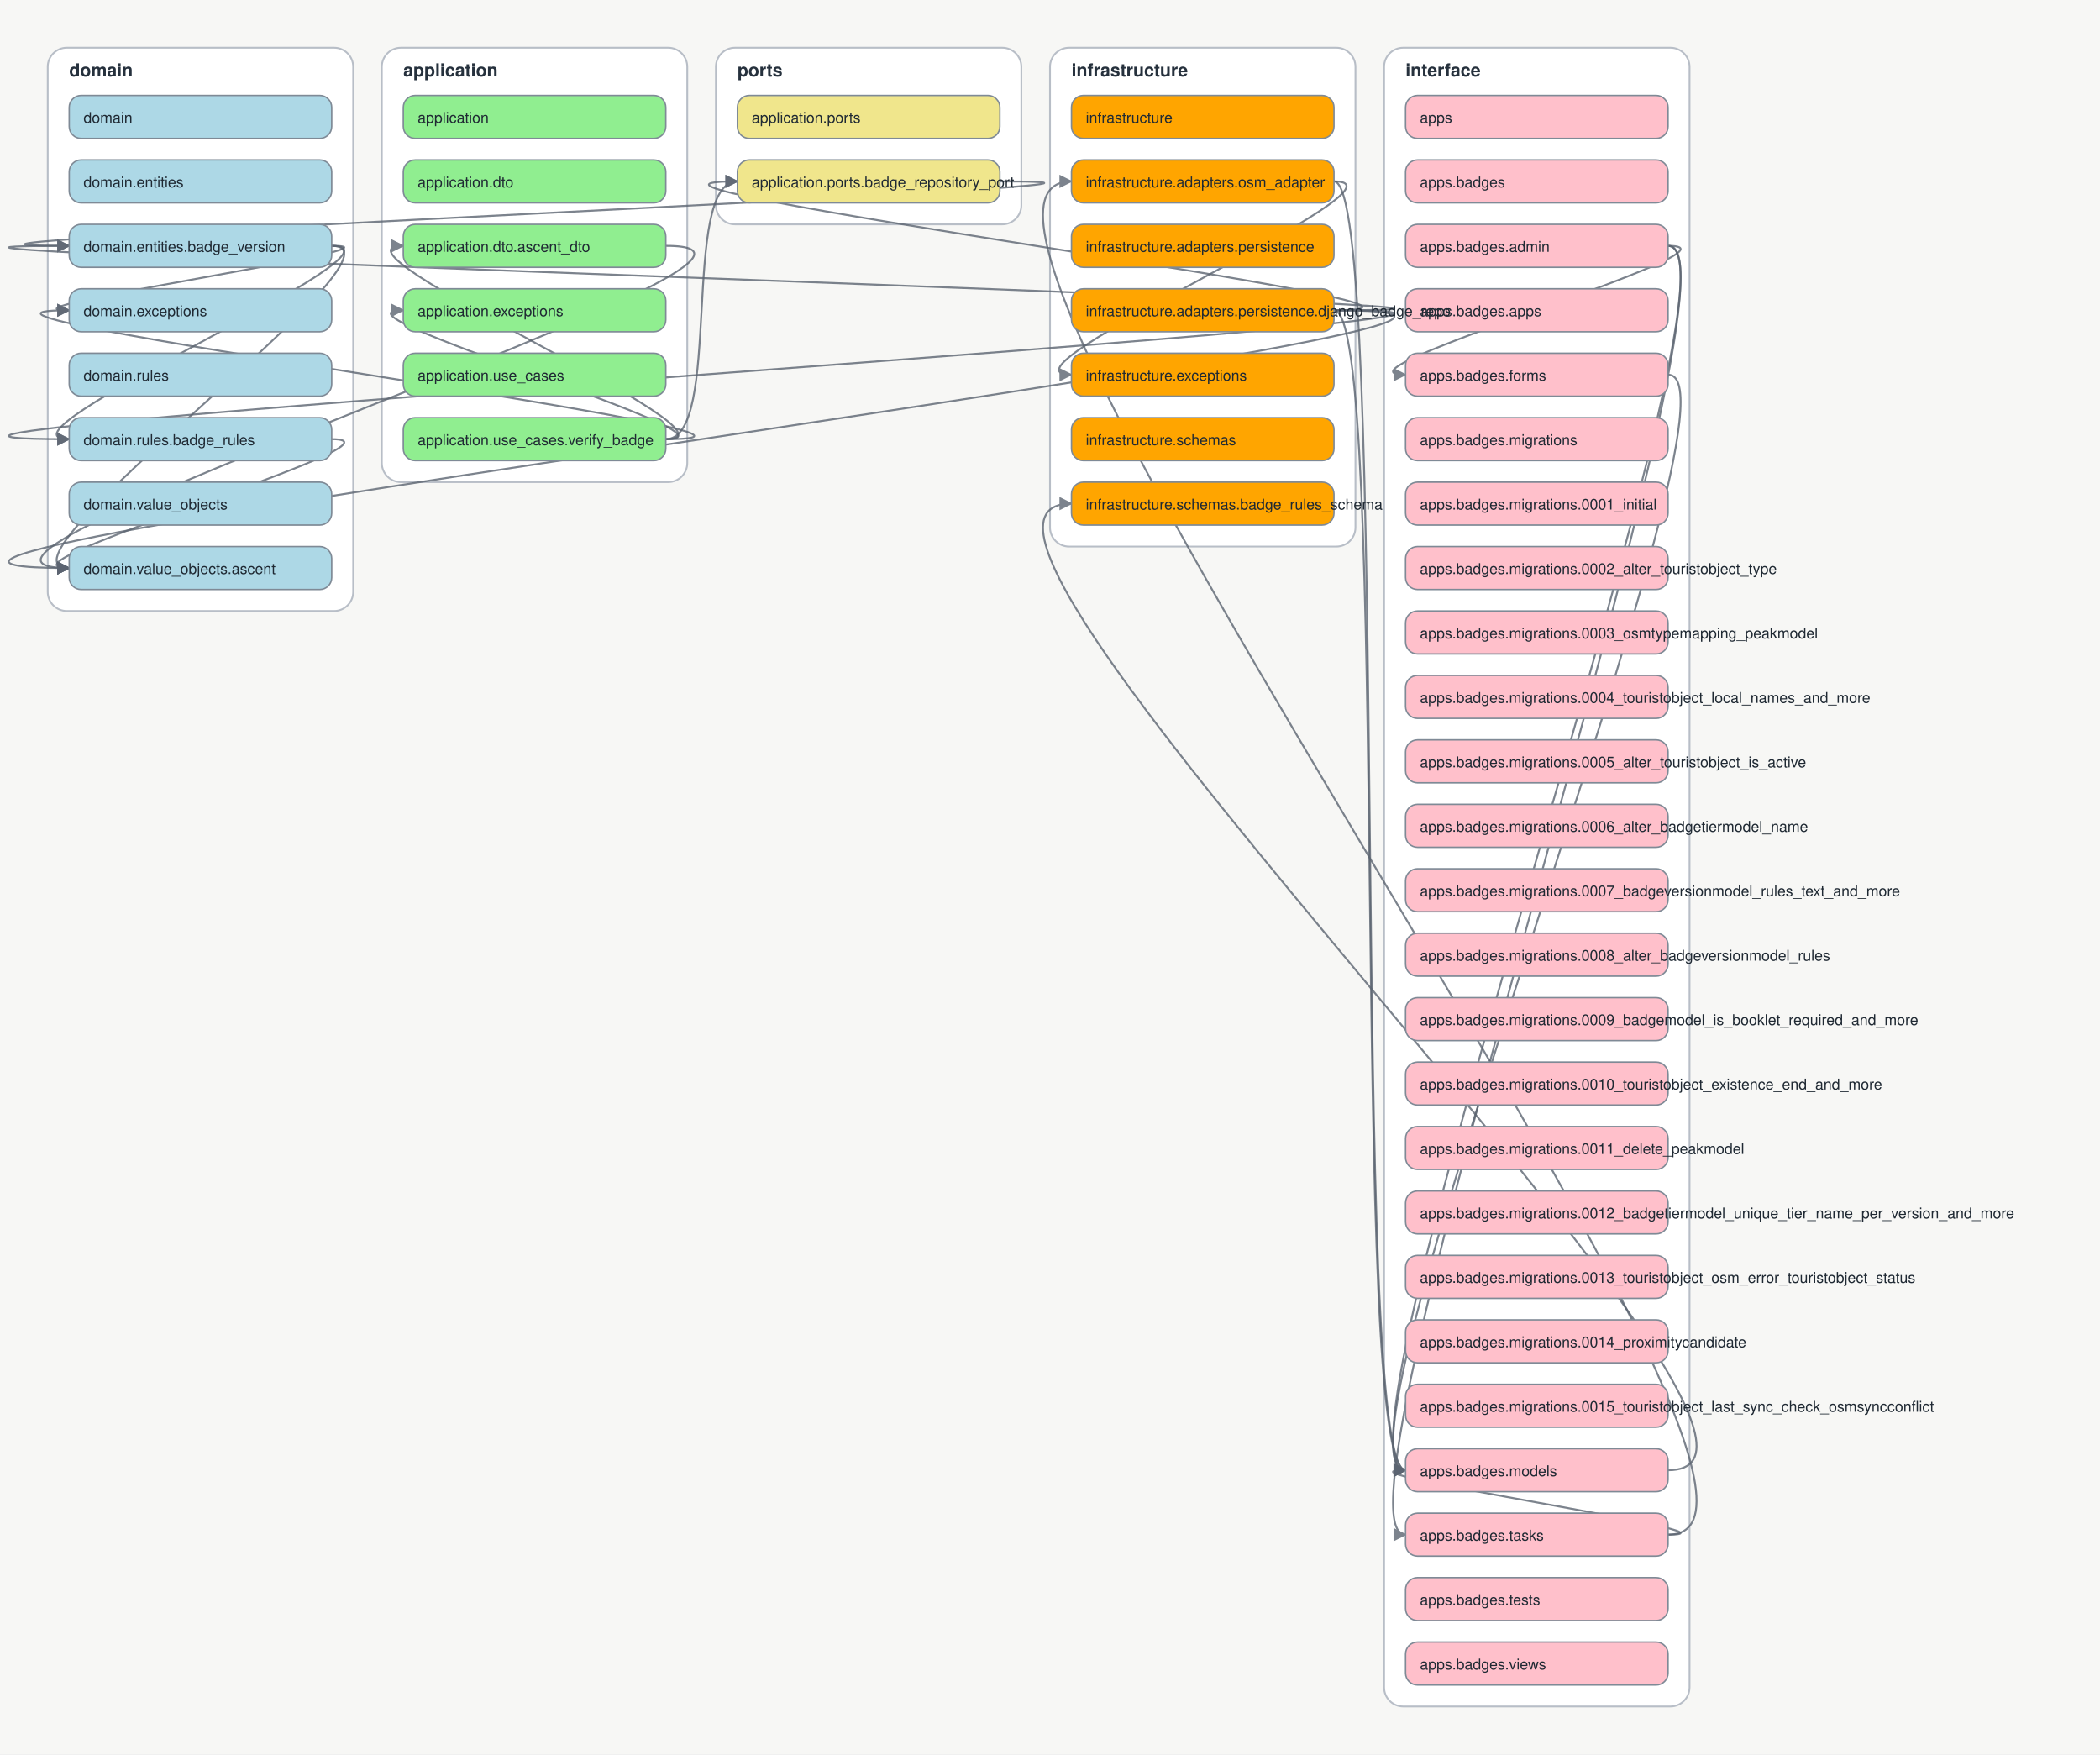
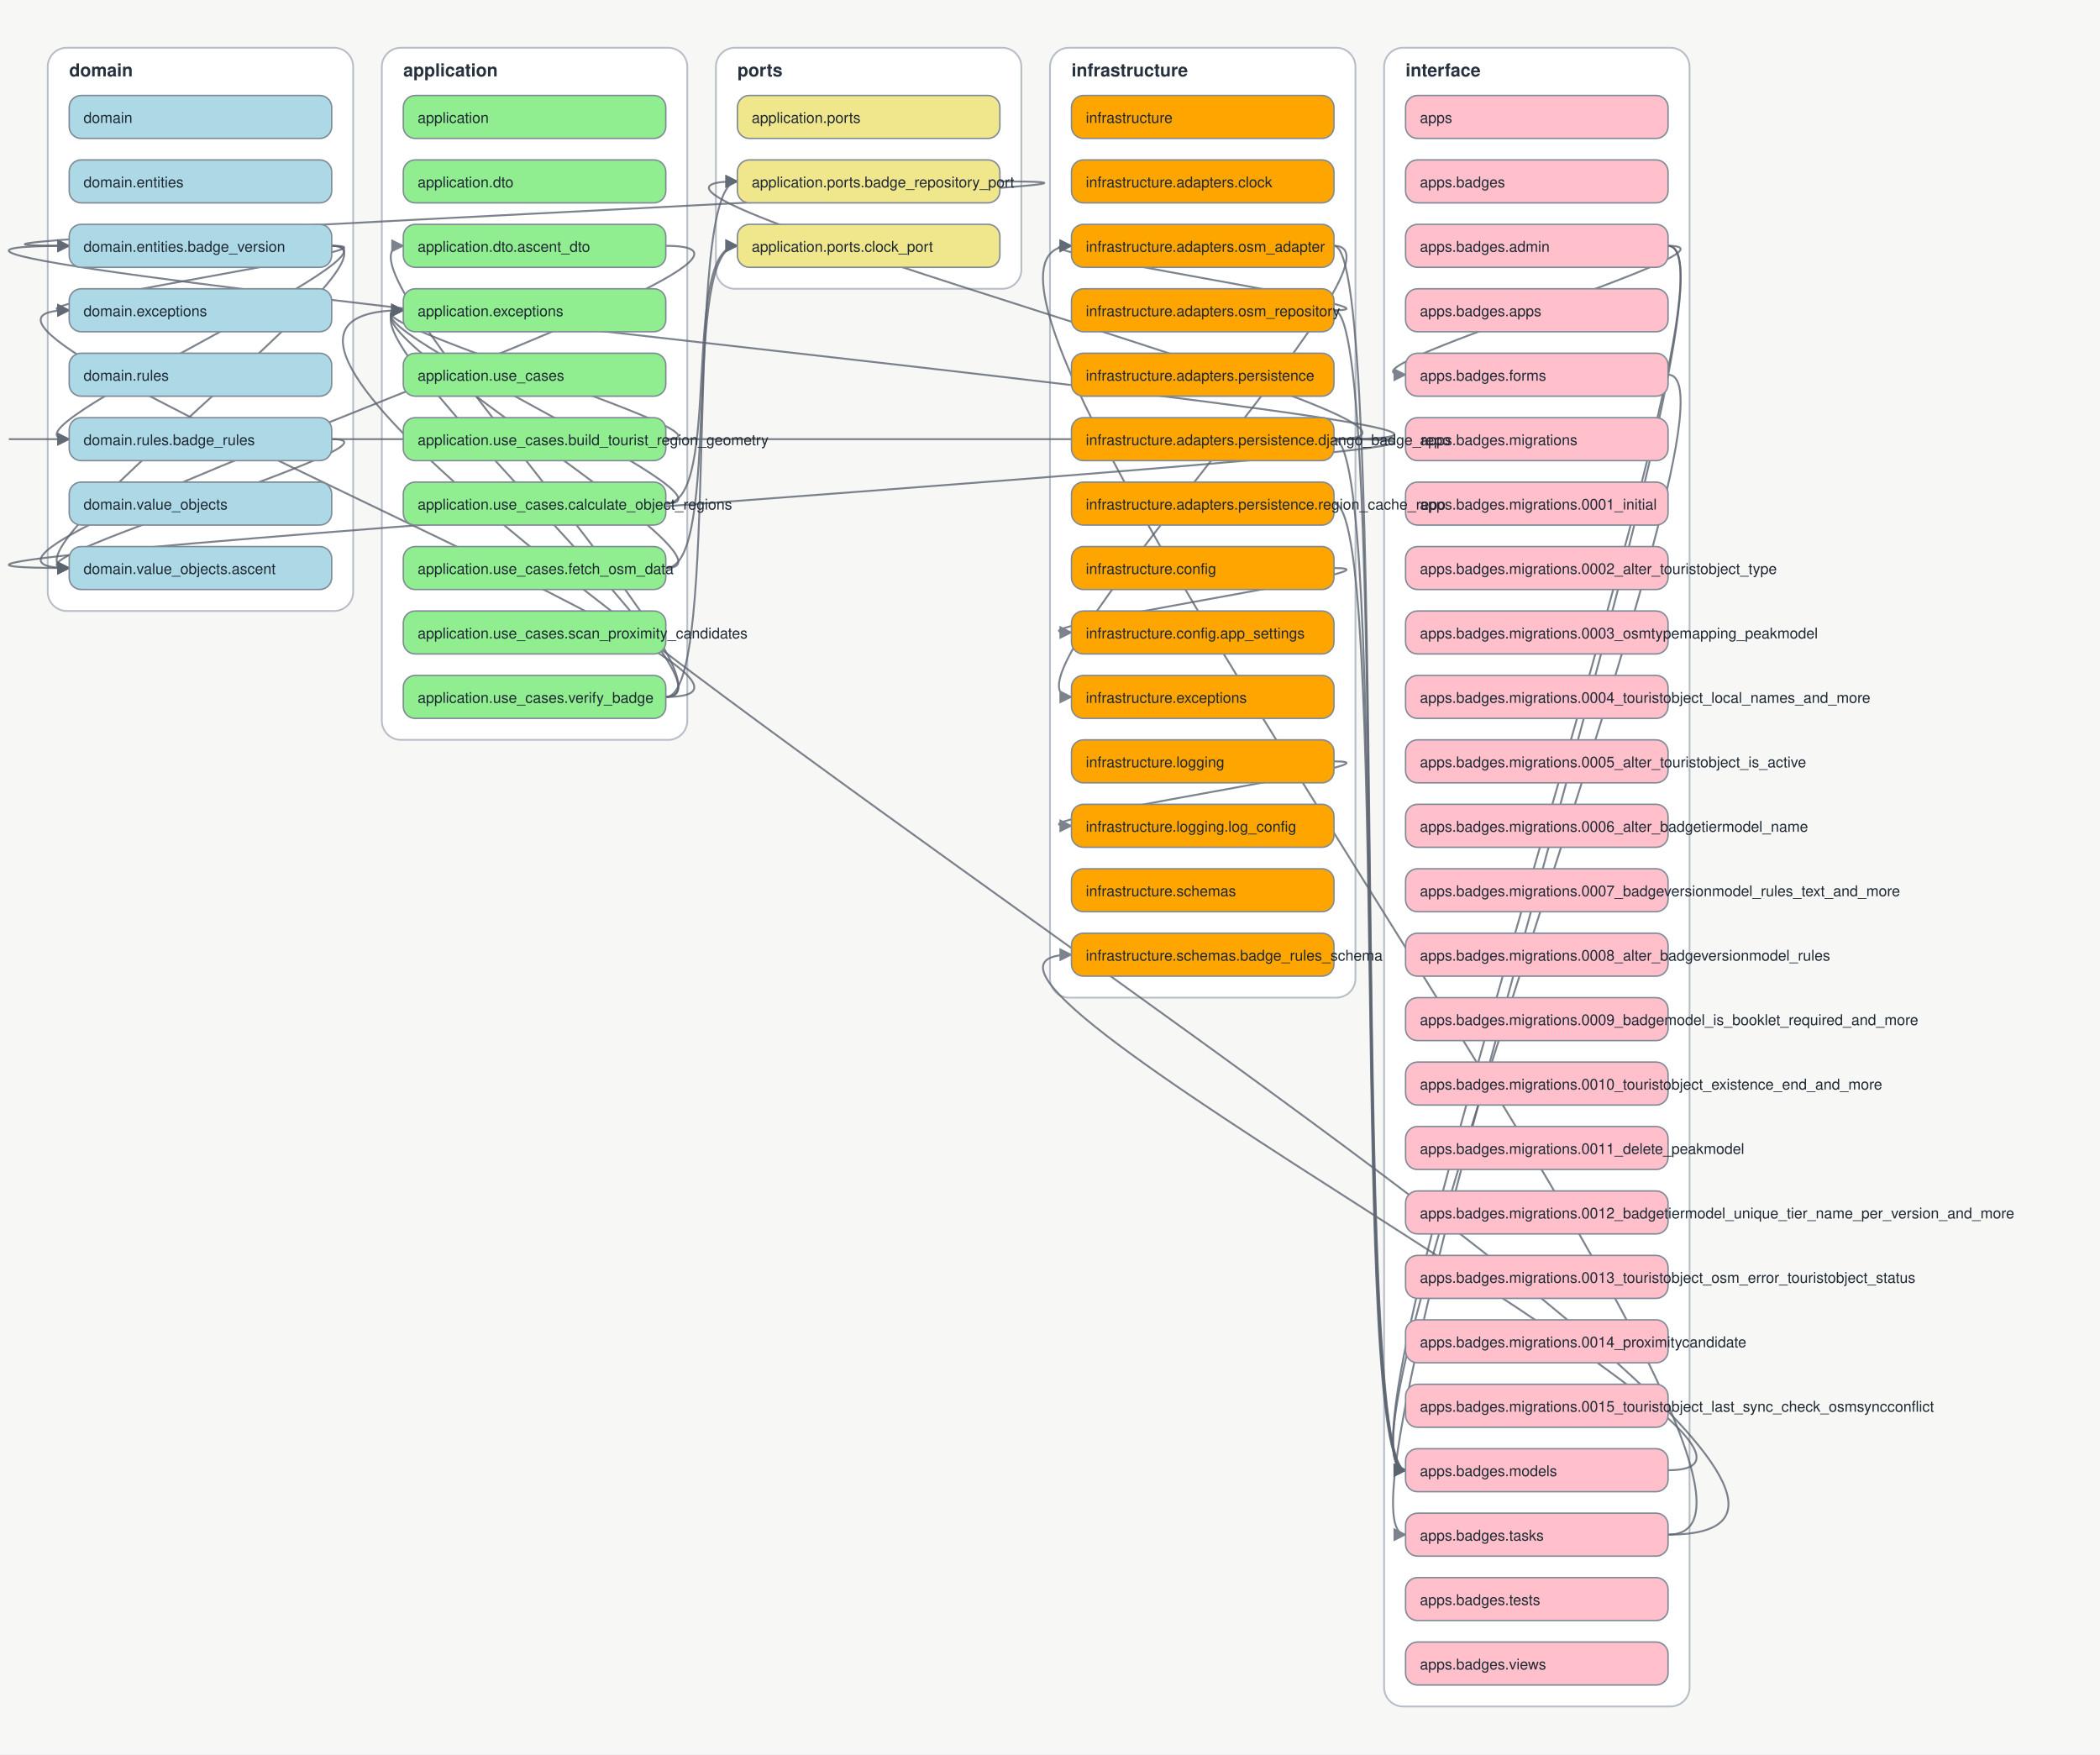
<svg xmlns="http://www.w3.org/2000/svg" width="1760" height="1470" viewBox="0 0 1760 1470">
  <defs>
    <marker id="arrow" viewBox="0 0 10 10" refX="9" refY="5" markerWidth="7" markerHeight="7" orient="auto-start-reverse">
      <path d="M 0 0 L 10 5 L 0 10 z" fill="#5b6470" />
    </marker>
  </defs>
  <rect width="100%" height="100%" fill="#f7f7f5" />
  <rect x="40" y="40" width="256" height="472" rx="16" fill="#ffffff" stroke="#b8bec7" stroke-width="1.5" />
  <text x="58" y="64" font-family="Helvetica, Arial, sans-serif" font-size="15" font-weight="700" fill="#26313d">domain</text>
-   <rect x="320" y="40" width="256" height="364" rx="16" fill="#ffffff" stroke="#b8bec7" stroke-width="1.5" />
+   <rect x="320" y="40" width="256" height="580" rx="16" fill="#ffffff" stroke="#b8bec7" stroke-width="1.5" />
  <text x="338" y="64" font-family="Helvetica, Arial, sans-serif" font-size="15" font-weight="700" fill="#26313d">application</text>
-   <rect x="600" y="40" width="256" height="148" rx="16" fill="#ffffff" stroke="#b8bec7" stroke-width="1.5" />
+   <rect x="600" y="40" width="256" height="202" rx="16" fill="#ffffff" stroke="#b8bec7" stroke-width="1.5" />
  <text x="618" y="64" font-family="Helvetica, Arial, sans-serif" font-size="15" font-weight="700" fill="#26313d">ports</text>
-   <rect x="880" y="40" width="256" height="418" rx="16" fill="#ffffff" stroke="#b8bec7" stroke-width="1.5" />
+   <rect x="880" y="40" width="256" height="796" rx="16" fill="#ffffff" stroke="#b8bec7" stroke-width="1.5" />
  <text x="898" y="64" font-family="Helvetica, Arial, sans-serif" font-size="15" font-weight="700" fill="#26313d">infrastructure</text>
  <rect x="1160" y="40" width="256" height="1390" rx="16" fill="#ffffff" stroke="#b8bec7" stroke-width="1.5" />
  <text x="1178" y="64" font-family="Helvetica, Arial, sans-serif" font-size="15" font-weight="700" fill="#26313d">interface</text>
  <path d="M 558.0 206.0 C 733.0 206.0, -117.0 476.0, 58.0 476.0" fill="none" stroke="#5b6470" stroke-width="1.6" opacity="0.8" marker-end="url(#arrow)" />
  <path d="M 838.0 152.0 C 1111.0 152.0, -215.0 206.0, 58.0 206.0" fill="none" stroke="#5b6470" stroke-width="1.6" opacity="0.8" marker-end="url(#arrow)" />
-   <path d="M 558.0 368.0 C 635.0 368.0, 261.0 206.0, 338.0 206.0" fill="none" stroke="#5b6470" stroke-width="1.6" opacity="0.8" marker-end="url(#arrow)" />
  <path d="M 558.0 368.0 C 635.0 368.0, 261.0 260.0, 338.0 260.0" fill="none" stroke="#5b6470" stroke-width="1.6" opacity="0.8" marker-end="url(#arrow)" />
-   <path d="M 558.0 368.0 C 606.0 368.0, 570.0 152.0, 618.0 152.0" fill="none" stroke="#5b6470" stroke-width="1.6" opacity="0.8" marker-end="url(#arrow)" />
-   <path d="M 558.0 368.0 C 733.0 368.0, -117.0 260.0, 58.0 260.0" fill="none" stroke="#5b6470" stroke-width="1.6" opacity="0.8" marker-end="url(#arrow)" />
+   <path d="M 558.0 422.0 C 635.0 422.0, 261.0 260.0, 338.0 260.0" fill="none" stroke="#5b6470" stroke-width="1.6" opacity="0.8" marker-end="url(#arrow)" />
+   <path d="M 558.0 422.0 C 606.0 422.0, 570.0 206.0, 618.0 206.0" fill="none" stroke="#5b6470" stroke-width="1.6" opacity="0.8" marker-end="url(#arrow)" />
+   <path d="M 558.0 476.0 C 635.0 476.0, 261.0 260.0, 338.0 260.0" fill="none" stroke="#5b6470" stroke-width="1.6" opacity="0.8" marker-end="url(#arrow)" />
+   <path d="M 558.0 476.0 C 606.0 476.0, 570.0 206.0, 618.0 206.0" fill="none" stroke="#5b6470" stroke-width="1.6" opacity="0.8" marker-end="url(#arrow)" />
+   <path d="M 558.0 584.0 C 635.0 584.0, 261.0 206.0, 338.0 206.0" fill="none" stroke="#5b6470" stroke-width="1.6" opacity="0.8" marker-end="url(#arrow)" />
+   <path d="M 558.0 584.0 C 635.0 584.0, 261.0 260.0, 338.0 260.0" fill="none" stroke="#5b6470" stroke-width="1.6" opacity="0.8" marker-end="url(#arrow)" />
+   <path d="M 558.0 584.0 C 606.0 584.0, 570.0 152.0, 618.0 152.0" fill="none" stroke="#5b6470" stroke-width="1.6" opacity="0.8" marker-end="url(#arrow)" />
+   <path d="M 558.0 584.0 C 733.0 584.0, -117.0 260.0, 58.0 260.0" fill="none" stroke="#5b6470" stroke-width="1.6" opacity="0.8" marker-end="url(#arrow)" />
  <path d="M 1398.0 206.0 C 1475.0 206.0, 1101.0 314.0, 1178.0 314.0" fill="none" stroke="#5b6470" stroke-width="1.6" opacity="0.8" marker-end="url(#arrow)" />
  <path d="M 1398.0 206.0 C 1475.0 206.0, 1101.0 1232.0, 1178.0 1232.0" fill="none" stroke="#5b6470" stroke-width="1.6" opacity="0.8" marker-end="url(#arrow)" />
  <path d="M 1398.0 206.0 C 1475.0 206.0, 1101.0 1286.0, 1178.0 1286.0" fill="none" stroke="#5b6470" stroke-width="1.6" opacity="0.8" marker-end="url(#arrow)" />
  <path d="M 1398.0 314.0 C 1475.0 314.0, 1101.0 1232.0, 1178.0 1232.0" fill="none" stroke="#5b6470" stroke-width="1.6" opacity="0.8" marker-end="url(#arrow)" />
-   <path d="M 1398.0 1232.0 C 1573.0 1232.0, 723.0 422.0, 898.0 422.0" fill="none" stroke="#5b6470" stroke-width="1.6" opacity="0.8" marker-end="url(#arrow)" />
-   <path d="M 1398.0 1286.0 C 1475.0 1286.0, 1101.0 1232.0, 1178.0 1232.0" fill="none" stroke="#5b6470" stroke-width="1.6" opacity="0.8" marker-end="url(#arrow)" />
-   <path d="M 1398.0 1286.0 C 1573.0 1286.0, 723.0 152.0, 898.0 152.0" fill="none" stroke="#5b6470" stroke-width="1.6" opacity="0.8" marker-end="url(#arrow)" />
+   <path d="M 1398.0 1232.0 C 1573.0 1232.0, 723.0 800.0, 898.0 800.0" fill="none" stroke="#5b6470" stroke-width="1.6" opacity="0.8" marker-end="url(#arrow)" />
+   <path d="M 1398.0 1286.0 C 1769.0 1286.0, -33.0 260.0, 338.0 260.0" fill="none" stroke="#5b6470" stroke-width="1.6" opacity="0.8" marker-end="url(#arrow)" />
+   <path d="M 1398.0 1286.0 C 1573.0 1286.0, 723.0 206.0, 898.0 206.0" fill="none" stroke="#5b6470" stroke-width="1.6" opacity="0.8" marker-end="url(#arrow)" />
  <path d="M 278.0 206.0 C 355.0 206.0, -19.0 260.0, 58.0 260.0" fill="none" stroke="#5b6470" stroke-width="1.6" opacity="0.8" marker-end="url(#arrow)" />
  <path d="M 278.0 206.0 C 355.0 206.0, -19.0 368.0, 58.0 368.0" fill="none" stroke="#5b6470" stroke-width="1.6" opacity="0.8" marker-end="url(#arrow)" />
  <path d="M 278.0 206.0 C 355.0 206.0, -19.0 476.0, 58.0 476.0" fill="none" stroke="#5b6470" stroke-width="1.6" opacity="0.8" marker-end="url(#arrow)" />
  <path d="M 278.0 368.0 C 355.0 368.0, -19.0 476.0, 58.0 476.0" fill="none" stroke="#5b6470" stroke-width="1.6" opacity="0.8" marker-end="url(#arrow)" />
-   <path d="M 1118.0 152.0 C 1166.0 152.0, 1130.0 1232.0, 1178.0 1232.0" fill="none" stroke="#5b6470" stroke-width="1.6" opacity="0.8" marker-end="url(#arrow)" />
-   <path d="M 1118.0 152.0 C 1195.0 152.0, 821.0 314.0, 898.0 314.0" fill="none" stroke="#5b6470" stroke-width="1.6" opacity="0.8" marker-end="url(#arrow)" />
-   <path d="M 1118.0 260.0 C 1293.0 260.0, 443.0 152.0, 618.0 152.0" fill="none" stroke="#5b6470" stroke-width="1.6" opacity="0.8" marker-end="url(#arrow)" />
+   <path d="M 1118.0 206.0 C 1166.0 206.0, 1130.0 1232.0, 1178.0 1232.0" fill="none" stroke="#5b6470" stroke-width="1.6" opacity="0.8" marker-end="url(#arrow)" />
+   <path d="M 1118.0 206.0 C 1195.0 206.0, 821.0 584.0, 898.0 584.0" fill="none" stroke="#5b6470" stroke-width="1.6" opacity="0.8" marker-end="url(#arrow)" />
  <path d="M 1118.0 260.0 C 1166.0 260.0, 1130.0 1232.0, 1178.0 1232.0" fill="none" stroke="#5b6470" stroke-width="1.6" opacity="0.8" marker-end="url(#arrow)" />
-   <path d="M 1118.0 260.0 C 1489.0 260.0, -313.0 206.0, 58.0 206.0" fill="none" stroke="#5b6470" stroke-width="1.6" opacity="0.8" marker-end="url(#arrow)" />
-   <path d="M 1118.0 260.0 C 1489.0 260.0, -313.0 368.0, 58.0 368.0" fill="none" stroke="#5b6470" stroke-width="1.6" opacity="0.8" marker-end="url(#arrow)" />
-   <path d="M 1118.0 260.0 C 1489.0 260.0, -313.0 476.0, 58.0 476.0" fill="none" stroke="#5b6470" stroke-width="1.6" opacity="0.8" marker-end="url(#arrow)" />
+   <path d="M 1118.0 260.0 C 1195.0 260.0, 821.0 206.0, 898.0 206.0" fill="none" stroke="#5b6470" stroke-width="1.6" opacity="0.8" marker-end="url(#arrow)" />
+   <path d="M 1118.0 368.0 C 1293.0 368.0, 443.0 152.0, 618.0 152.0" fill="none" stroke="#5b6470" stroke-width="1.6" opacity="0.8" marker-end="url(#arrow)" />
+   <path d="M 1118.0 368.0 C 1166.0 368.0, 1130.0 1232.0, 1178.0 1232.0" fill="none" stroke="#5b6470" stroke-width="1.6" opacity="0.8" marker-end="url(#arrow)" />
+   <path d="M 1118.0 368.0 C 1489.0 368.0, -313.0 206.0, 58.0 206.0" fill="none" stroke="#5b6470" stroke-width="1.6" opacity="0.8" marker-end="url(#arrow)" />
+   <path d="M 1118.0 368.0 C 1489.0 368.0, -313.0 368.0, 58.0 368.0" fill="none" stroke="#5b6470" stroke-width="1.6" opacity="0.8" marker-end="url(#arrow)" />
+   <path d="M 1118.0 368.0 C 1489.0 368.0, -313.0 476.0, 58.0 476.0" fill="none" stroke="#5b6470" stroke-width="1.6" opacity="0.8" marker-end="url(#arrow)" />
+   <path d="M 1118.0 422.0 C 1166.0 422.0, 1130.0 1232.0, 1178.0 1232.0" fill="none" stroke="#5b6470" stroke-width="1.6" opacity="0.8" marker-end="url(#arrow)" />
+   <path d="M 1118.0 476.0 C 1195.0 476.0, 821.0 530.0, 898.0 530.0" fill="none" stroke="#5b6470" stroke-width="1.6" opacity="0.8" marker-end="url(#arrow)" />
+   <path d="M 1118.0 638.0 C 1195.0 638.0, 821.0 692.0, 898.0 692.0" fill="none" stroke="#5b6470" stroke-width="1.6" opacity="0.8" marker-end="url(#arrow)" />
  <rect x="338" y="80" width="220" height="36" rx="10" fill="lightgreen" stroke="#7f8a96" stroke-width="1.2" />
  <text x="350" y="103" font-family="Helvetica, Arial, sans-serif" font-size="12.5" fill="#1f2933">application</text>
  <rect x="338" y="134" width="220" height="36" rx="10" fill="lightgreen" stroke="#7f8a96" stroke-width="1.2" />
  <text x="350" y="157" font-family="Helvetica, Arial, sans-serif" font-size="12.5" fill="#1f2933">application.dto</text>
  <rect x="338" y="188" width="220" height="36" rx="10" fill="lightgreen" stroke="#7f8a96" stroke-width="1.2" />
  <text x="350" y="211" font-family="Helvetica, Arial, sans-serif" font-size="12.5" fill="#1f2933">application.dto.ascent_dto</text>
  <rect x="338" y="242" width="220" height="36" rx="10" fill="lightgreen" stroke="#7f8a96" stroke-width="1.2" />
  <text x="350" y="265" font-family="Helvetica, Arial, sans-serif" font-size="12.5" fill="#1f2933">application.exceptions</text>
  <rect x="618" y="80" width="220" height="36" rx="10" fill="khaki" stroke="#7f8a96" stroke-width="1.2" />
  <text x="630" y="103" font-family="Helvetica, Arial, sans-serif" font-size="12.5" fill="#1f2933">application.ports</text>
  <rect x="618" y="134" width="220" height="36" rx="10" fill="khaki" stroke="#7f8a96" stroke-width="1.2" />
  <text x="630" y="157" font-family="Helvetica, Arial, sans-serif" font-size="12.5" fill="#1f2933">application.ports.badge_repository_port</text>
+   <rect x="618" y="188" width="220" height="36" rx="10" fill="khaki" stroke="#7f8a96" stroke-width="1.2" />
+   <text x="630" y="211" font-family="Helvetica, Arial, sans-serif" font-size="12.5" fill="#1f2933">application.ports.clock_port</text>
  <rect x="338" y="296" width="220" height="36" rx="10" fill="lightgreen" stroke="#7f8a96" stroke-width="1.2" />
  <text x="350" y="319" font-family="Helvetica, Arial, sans-serif" font-size="12.5" fill="#1f2933">application.use_cases</text>
  <rect x="338" y="350" width="220" height="36" rx="10" fill="lightgreen" stroke="#7f8a96" stroke-width="1.2" />
-   <text x="350" y="373" font-family="Helvetica, Arial, sans-serif" font-size="12.5" fill="#1f2933">application.use_cases.verify_badge</text>
+   <text x="350" y="373" font-family="Helvetica, Arial, sans-serif" font-size="12.5" fill="#1f2933">application.use_cases.build_tourist_region_geometry</text>
+   <rect x="338" y="404" width="220" height="36" rx="10" fill="lightgreen" stroke="#7f8a96" stroke-width="1.2" />
+   <text x="350" y="427" font-family="Helvetica, Arial, sans-serif" font-size="12.5" fill="#1f2933">application.use_cases.calculate_object_regions</text>
+   <rect x="338" y="458" width="220" height="36" rx="10" fill="lightgreen" stroke="#7f8a96" stroke-width="1.2" />
+   <text x="350" y="481" font-family="Helvetica, Arial, sans-serif" font-size="12.5" fill="#1f2933">application.use_cases.fetch_osm_data</text>
+   <rect x="338" y="512" width="220" height="36" rx="10" fill="lightgreen" stroke="#7f8a96" stroke-width="1.2" />
+   <text x="350" y="535" font-family="Helvetica, Arial, sans-serif" font-size="12.5" fill="#1f2933">application.use_cases.scan_proximity_candidates</text>
+   <rect x="338" y="566" width="220" height="36" rx="10" fill="lightgreen" stroke="#7f8a96" stroke-width="1.2" />
+   <text x="350" y="589" font-family="Helvetica, Arial, sans-serif" font-size="12.5" fill="#1f2933">application.use_cases.verify_badge</text>
  <rect x="1178" y="80" width="220" height="36" rx="10" fill="pink" stroke="#7f8a96" stroke-width="1.2" />
  <text x="1190" y="103" font-family="Helvetica, Arial, sans-serif" font-size="12.5" fill="#1f2933">apps</text>
  <rect x="1178" y="134" width="220" height="36" rx="10" fill="pink" stroke="#7f8a96" stroke-width="1.2" />
  <text x="1190" y="157" font-family="Helvetica, Arial, sans-serif" font-size="12.5" fill="#1f2933">apps.badges</text>
  <rect x="1178" y="188" width="220" height="36" rx="10" fill="pink" stroke="#7f8a96" stroke-width="1.2" />
  <text x="1190" y="211" font-family="Helvetica, Arial, sans-serif" font-size="12.5" fill="#1f2933">apps.badges.admin</text>
  <rect x="1178" y="242" width="220" height="36" rx="10" fill="pink" stroke="#7f8a96" stroke-width="1.2" />
  <text x="1190" y="265" font-family="Helvetica, Arial, sans-serif" font-size="12.5" fill="#1f2933">apps.badges.apps</text>
  <rect x="1178" y="296" width="220" height="36" rx="10" fill="pink" stroke="#7f8a96" stroke-width="1.2" />
  <text x="1190" y="319" font-family="Helvetica, Arial, sans-serif" font-size="12.5" fill="#1f2933">apps.badges.forms</text>
  <rect x="1178" y="350" width="220" height="36" rx="10" fill="pink" stroke="#7f8a96" stroke-width="1.2" />
  <text x="1190" y="373" font-family="Helvetica, Arial, sans-serif" font-size="12.5" fill="#1f2933">apps.badges.migrations</text>
  <rect x="1178" y="404" width="220" height="36" rx="10" fill="pink" stroke="#7f8a96" stroke-width="1.2" />
  <text x="1190" y="427" font-family="Helvetica, Arial, sans-serif" font-size="12.5" fill="#1f2933">apps.badges.migrations.0001_initial</text>
  <rect x="1178" y="458" width="220" height="36" rx="10" fill="pink" stroke="#7f8a96" stroke-width="1.2" />
  <text x="1190" y="481" font-family="Helvetica, Arial, sans-serif" font-size="12.5" fill="#1f2933">apps.badges.migrations.0002_alter_touristobject_type</text>
  <rect x="1178" y="512" width="220" height="36" rx="10" fill="pink" stroke="#7f8a96" stroke-width="1.2" />
  <text x="1190" y="535" font-family="Helvetica, Arial, sans-serif" font-size="12.5" fill="#1f2933">apps.badges.migrations.0003_osmtypemapping_peakmodel</text>
  <rect x="1178" y="566" width="220" height="36" rx="10" fill="pink" stroke="#7f8a96" stroke-width="1.2" />
  <text x="1190" y="589" font-family="Helvetica, Arial, sans-serif" font-size="12.5" fill="#1f2933">apps.badges.migrations.0004_touristobject_local_names_and_more</text>
  <rect x="1178" y="620" width="220" height="36" rx="10" fill="pink" stroke="#7f8a96" stroke-width="1.2" />
  <text x="1190" y="643" font-family="Helvetica, Arial, sans-serif" font-size="12.5" fill="#1f2933">apps.badges.migrations.0005_alter_touristobject_is_active</text>
  <rect x="1178" y="674" width="220" height="36" rx="10" fill="pink" stroke="#7f8a96" stroke-width="1.2" />
  <text x="1190" y="697" font-family="Helvetica, Arial, sans-serif" font-size="12.5" fill="#1f2933">apps.badges.migrations.0006_alter_badgetiermodel_name</text>
  <rect x="1178" y="728" width="220" height="36" rx="10" fill="pink" stroke="#7f8a96" stroke-width="1.2" />
  <text x="1190" y="751" font-family="Helvetica, Arial, sans-serif" font-size="12.5" fill="#1f2933">apps.badges.migrations.0007_badgeversionmodel_rules_text_and_more</text>
  <rect x="1178" y="782" width="220" height="36" rx="10" fill="pink" stroke="#7f8a96" stroke-width="1.2" />
  <text x="1190" y="805" font-family="Helvetica, Arial, sans-serif" font-size="12.5" fill="#1f2933">apps.badges.migrations.0008_alter_badgeversionmodel_rules</text>
  <rect x="1178" y="836" width="220" height="36" rx="10" fill="pink" stroke="#7f8a96" stroke-width="1.2" />
  <text x="1190" y="859" font-family="Helvetica, Arial, sans-serif" font-size="12.5" fill="#1f2933">apps.badges.migrations.0009_badgemodel_is_booklet_required_and_more</text>
  <rect x="1178" y="890" width="220" height="36" rx="10" fill="pink" stroke="#7f8a96" stroke-width="1.2" />
  <text x="1190" y="913" font-family="Helvetica, Arial, sans-serif" font-size="12.5" fill="#1f2933">apps.badges.migrations.0010_touristobject_existence_end_and_more</text>
  <rect x="1178" y="944" width="220" height="36" rx="10" fill="pink" stroke="#7f8a96" stroke-width="1.2" />
  <text x="1190" y="967" font-family="Helvetica, Arial, sans-serif" font-size="12.5" fill="#1f2933">apps.badges.migrations.0011_delete_peakmodel</text>
  <rect x="1178" y="998" width="220" height="36" rx="10" fill="pink" stroke="#7f8a96" stroke-width="1.2" />
  <text x="1190" y="1021" font-family="Helvetica, Arial, sans-serif" font-size="12.5" fill="#1f2933">apps.badges.migrations.0012_badgetiermodel_unique_tier_name_per_version_and_more</text>
  <rect x="1178" y="1052" width="220" height="36" rx="10" fill="pink" stroke="#7f8a96" stroke-width="1.2" />
  <text x="1190" y="1075" font-family="Helvetica, Arial, sans-serif" font-size="12.5" fill="#1f2933">apps.badges.migrations.0013_touristobject_osm_error_touristobject_status</text>
  <rect x="1178" y="1106" width="220" height="36" rx="10" fill="pink" stroke="#7f8a96" stroke-width="1.2" />
  <text x="1190" y="1129" font-family="Helvetica, Arial, sans-serif" font-size="12.5" fill="#1f2933">apps.badges.migrations.0014_proximitycandidate</text>
  <rect x="1178" y="1160" width="220" height="36" rx="10" fill="pink" stroke="#7f8a96" stroke-width="1.2" />
  <text x="1190" y="1183" font-family="Helvetica, Arial, sans-serif" font-size="12.5" fill="#1f2933">apps.badges.migrations.0015_touristobject_last_sync_check_osmsyncconflict</text>
  <rect x="1178" y="1214" width="220" height="36" rx="10" fill="pink" stroke="#7f8a96" stroke-width="1.2" />
  <text x="1190" y="1237" font-family="Helvetica, Arial, sans-serif" font-size="12.5" fill="#1f2933">apps.badges.models</text>
  <rect x="1178" y="1268" width="220" height="36" rx="10" fill="pink" stroke="#7f8a96" stroke-width="1.2" />
  <text x="1190" y="1291" font-family="Helvetica, Arial, sans-serif" font-size="12.5" fill="#1f2933">apps.badges.tasks</text>
  <rect x="1178" y="1322" width="220" height="36" rx="10" fill="pink" stroke="#7f8a96" stroke-width="1.2" />
  <text x="1190" y="1345" font-family="Helvetica, Arial, sans-serif" font-size="12.5" fill="#1f2933">apps.badges.tests</text>
  <rect x="1178" y="1376" width="220" height="36" rx="10" fill="pink" stroke="#7f8a96" stroke-width="1.2" />
  <text x="1190" y="1399" font-family="Helvetica, Arial, sans-serif" font-size="12.5" fill="#1f2933">apps.badges.views</text>
  <rect x="58" y="80" width="220" height="36" rx="10" fill="lightblue" stroke="#7f8a96" stroke-width="1.2" />
  <text x="70" y="103" font-family="Helvetica, Arial, sans-serif" font-size="12.5" fill="#1f2933">domain</text>
  <rect x="58" y="134" width="220" height="36" rx="10" fill="lightblue" stroke="#7f8a96" stroke-width="1.2" />
  <text x="70" y="157" font-family="Helvetica, Arial, sans-serif" font-size="12.5" fill="#1f2933">domain.entities</text>
  <rect x="58" y="188" width="220" height="36" rx="10" fill="lightblue" stroke="#7f8a96" stroke-width="1.2" />
  <text x="70" y="211" font-family="Helvetica, Arial, sans-serif" font-size="12.5" fill="#1f2933">domain.entities.badge_version</text>
  <rect x="58" y="242" width="220" height="36" rx="10" fill="lightblue" stroke="#7f8a96" stroke-width="1.2" />
  <text x="70" y="265" font-family="Helvetica, Arial, sans-serif" font-size="12.5" fill="#1f2933">domain.exceptions</text>
  <rect x="58" y="296" width="220" height="36" rx="10" fill="lightblue" stroke="#7f8a96" stroke-width="1.2" />
  <text x="70" y="319" font-family="Helvetica, Arial, sans-serif" font-size="12.5" fill="#1f2933">domain.rules</text>
  <rect x="58" y="350" width="220" height="36" rx="10" fill="lightblue" stroke="#7f8a96" stroke-width="1.2" />
  <text x="70" y="373" font-family="Helvetica, Arial, sans-serif" font-size="12.5" fill="#1f2933">domain.rules.badge_rules</text>
  <rect x="58" y="404" width="220" height="36" rx="10" fill="lightblue" stroke="#7f8a96" stroke-width="1.2" />
  <text x="70" y="427" font-family="Helvetica, Arial, sans-serif" font-size="12.5" fill="#1f2933">domain.value_objects</text>
  <rect x="58" y="458" width="220" height="36" rx="10" fill="lightblue" stroke="#7f8a96" stroke-width="1.2" />
  <text x="70" y="481" font-family="Helvetica, Arial, sans-serif" font-size="12.5" fill="#1f2933">domain.value_objects.ascent</text>
  <rect x="898" y="80" width="220" height="36" rx="10" fill="orange" stroke="#7f8a96" stroke-width="1.2" />
  <text x="910" y="103" font-family="Helvetica, Arial, sans-serif" font-size="12.5" fill="#1f2933">infrastructure</text>
  <rect x="898" y="134" width="220" height="36" rx="10" fill="orange" stroke="#7f8a96" stroke-width="1.2" />
-   <text x="910" y="157" font-family="Helvetica, Arial, sans-serif" font-size="12.5" fill="#1f2933">infrastructure.adapters.osm_adapter</text>
+   <text x="910" y="157" font-family="Helvetica, Arial, sans-serif" font-size="12.5" fill="#1f2933">infrastructure.adapters.clock</text>
  <rect x="898" y="188" width="220" height="36" rx="10" fill="orange" stroke="#7f8a96" stroke-width="1.2" />
-   <text x="910" y="211" font-family="Helvetica, Arial, sans-serif" font-size="12.5" fill="#1f2933">infrastructure.adapters.persistence</text>
+   <text x="910" y="211" font-family="Helvetica, Arial, sans-serif" font-size="12.5" fill="#1f2933">infrastructure.adapters.osm_adapter</text>
  <rect x="898" y="242" width="220" height="36" rx="10" fill="orange" stroke="#7f8a96" stroke-width="1.2" />
-   <text x="910" y="265" font-family="Helvetica, Arial, sans-serif" font-size="12.5" fill="#1f2933">infrastructure.adapters.persistence.django_badge_repo</text>
+   <text x="910" y="265" font-family="Helvetica, Arial, sans-serif" font-size="12.5" fill="#1f2933">infrastructure.adapters.osm_repository</text>
  <rect x="898" y="296" width="220" height="36" rx="10" fill="orange" stroke="#7f8a96" stroke-width="1.2" />
-   <text x="910" y="319" font-family="Helvetica, Arial, sans-serif" font-size="12.5" fill="#1f2933">infrastructure.exceptions</text>
+   <text x="910" y="319" font-family="Helvetica, Arial, sans-serif" font-size="12.5" fill="#1f2933">infrastructure.adapters.persistence</text>
  <rect x="898" y="350" width="220" height="36" rx="10" fill="orange" stroke="#7f8a96" stroke-width="1.2" />
-   <text x="910" y="373" font-family="Helvetica, Arial, sans-serif" font-size="12.5" fill="#1f2933">infrastructure.schemas</text>
+   <text x="910" y="373" font-family="Helvetica, Arial, sans-serif" font-size="12.5" fill="#1f2933">infrastructure.adapters.persistence.django_badge_repo</text>
  <rect x="898" y="404" width="220" height="36" rx="10" fill="orange" stroke="#7f8a96" stroke-width="1.2" />
-   <text x="910" y="427" font-family="Helvetica, Arial, sans-serif" font-size="12.5" fill="#1f2933">infrastructure.schemas.badge_rules_schema</text>
+   <text x="910" y="427" font-family="Helvetica, Arial, sans-serif" font-size="12.5" fill="#1f2933">infrastructure.adapters.persistence.region_cache_repo</text>
+   <rect x="898" y="458" width="220" height="36" rx="10" fill="orange" stroke="#7f8a96" stroke-width="1.2" />
+   <text x="910" y="481" font-family="Helvetica, Arial, sans-serif" font-size="12.5" fill="#1f2933">infrastructure.config</text>
+   <rect x="898" y="512" width="220" height="36" rx="10" fill="orange" stroke="#7f8a96" stroke-width="1.2" />
+   <text x="910" y="535" font-family="Helvetica, Arial, sans-serif" font-size="12.5" fill="#1f2933">infrastructure.config.app_settings</text>
+   <rect x="898" y="566" width="220" height="36" rx="10" fill="orange" stroke="#7f8a96" stroke-width="1.2" />
+   <text x="910" y="589" font-family="Helvetica, Arial, sans-serif" font-size="12.5" fill="#1f2933">infrastructure.exceptions</text>
+   <rect x="898" y="620" width="220" height="36" rx="10" fill="orange" stroke="#7f8a96" stroke-width="1.2" />
+   <text x="910" y="643" font-family="Helvetica, Arial, sans-serif" font-size="12.5" fill="#1f2933">infrastructure.logging</text>
+   <rect x="898" y="674" width="220" height="36" rx="10" fill="orange" stroke="#7f8a96" stroke-width="1.2" />
+   <text x="910" y="697" font-family="Helvetica, Arial, sans-serif" font-size="12.5" fill="#1f2933">infrastructure.logging.log_config</text>
+   <rect x="898" y="728" width="220" height="36" rx="10" fill="orange" stroke="#7f8a96" stroke-width="1.2" />
+   <text x="910" y="751" font-family="Helvetica, Arial, sans-serif" font-size="12.5" fill="#1f2933">infrastructure.schemas</text>
+   <rect x="898" y="782" width="220" height="36" rx="10" fill="orange" stroke="#7f8a96" stroke-width="1.2" />
+   <text x="910" y="805" font-family="Helvetica, Arial, sans-serif" font-size="12.5" fill="#1f2933">infrastructure.schemas.badge_rules_schema</text>
</svg>
